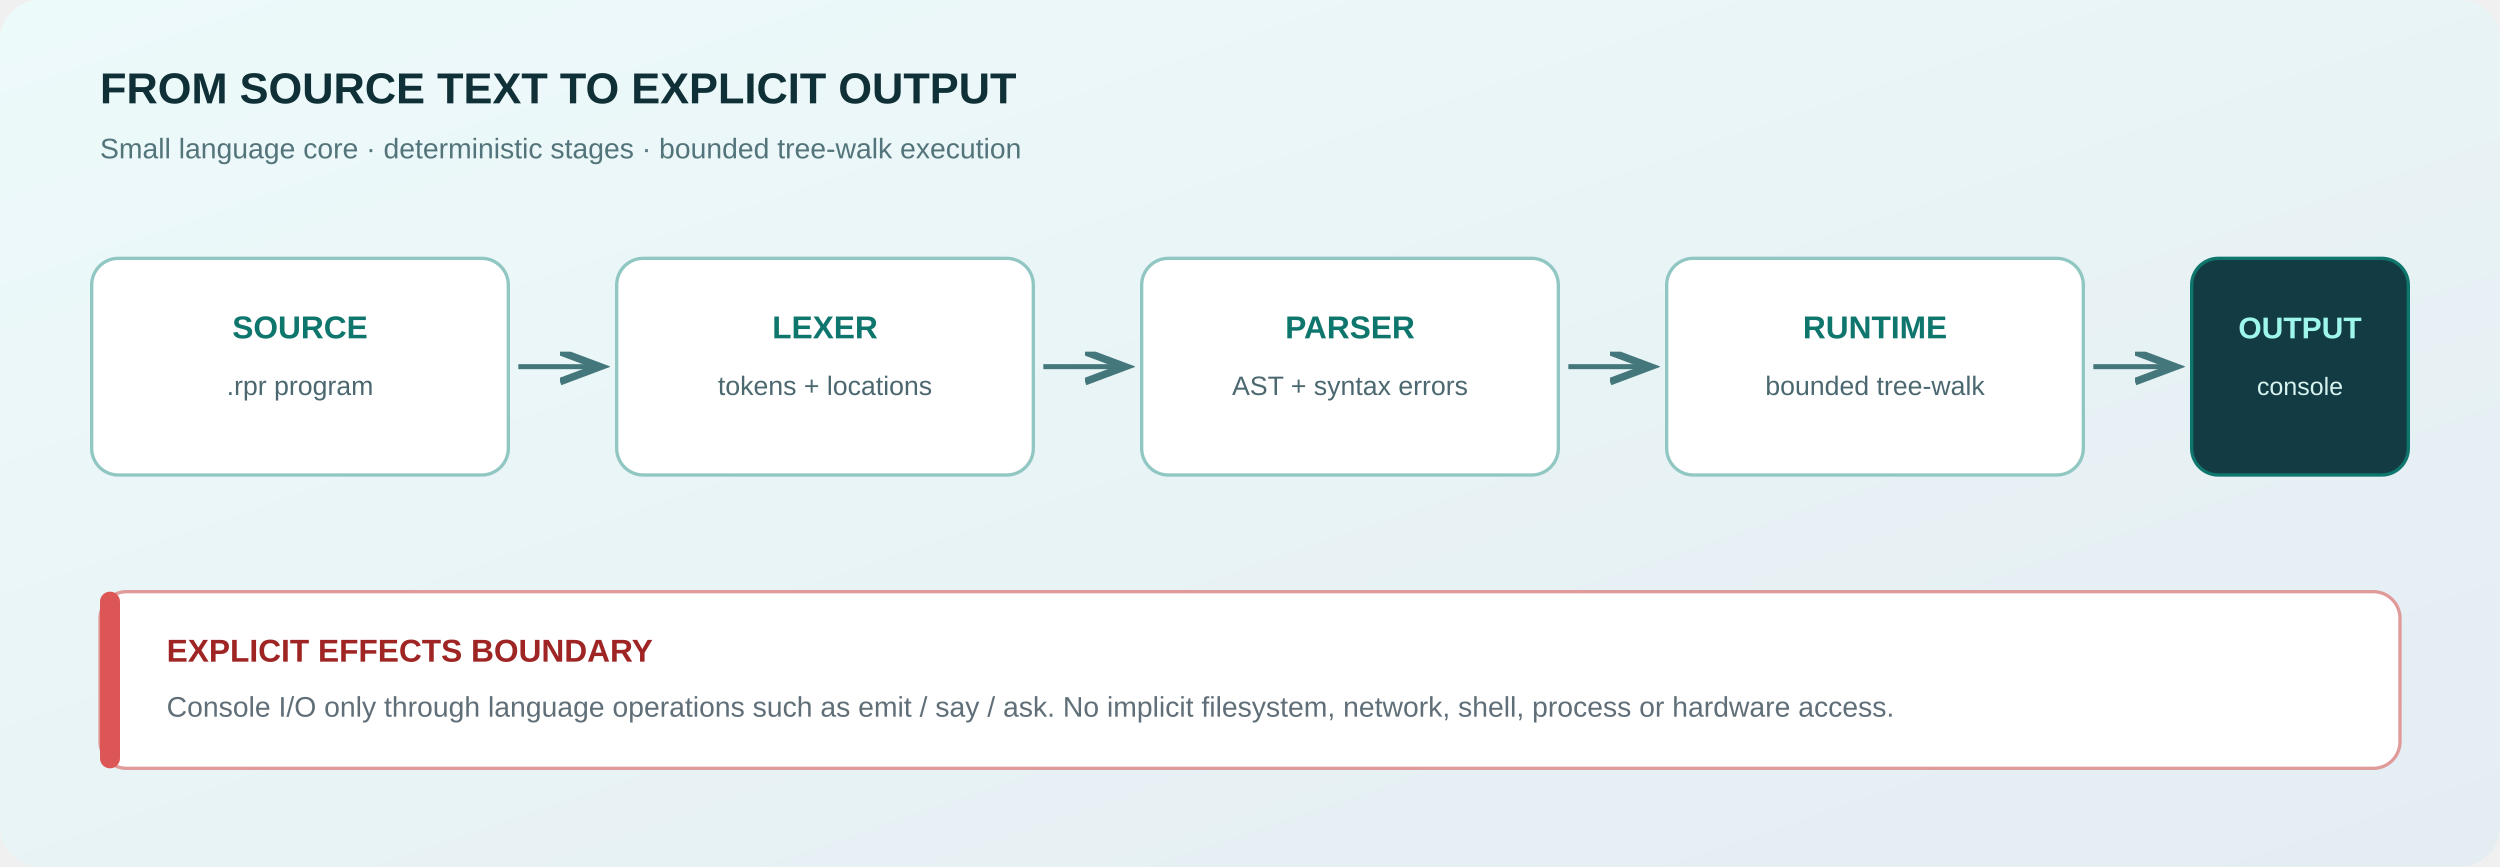
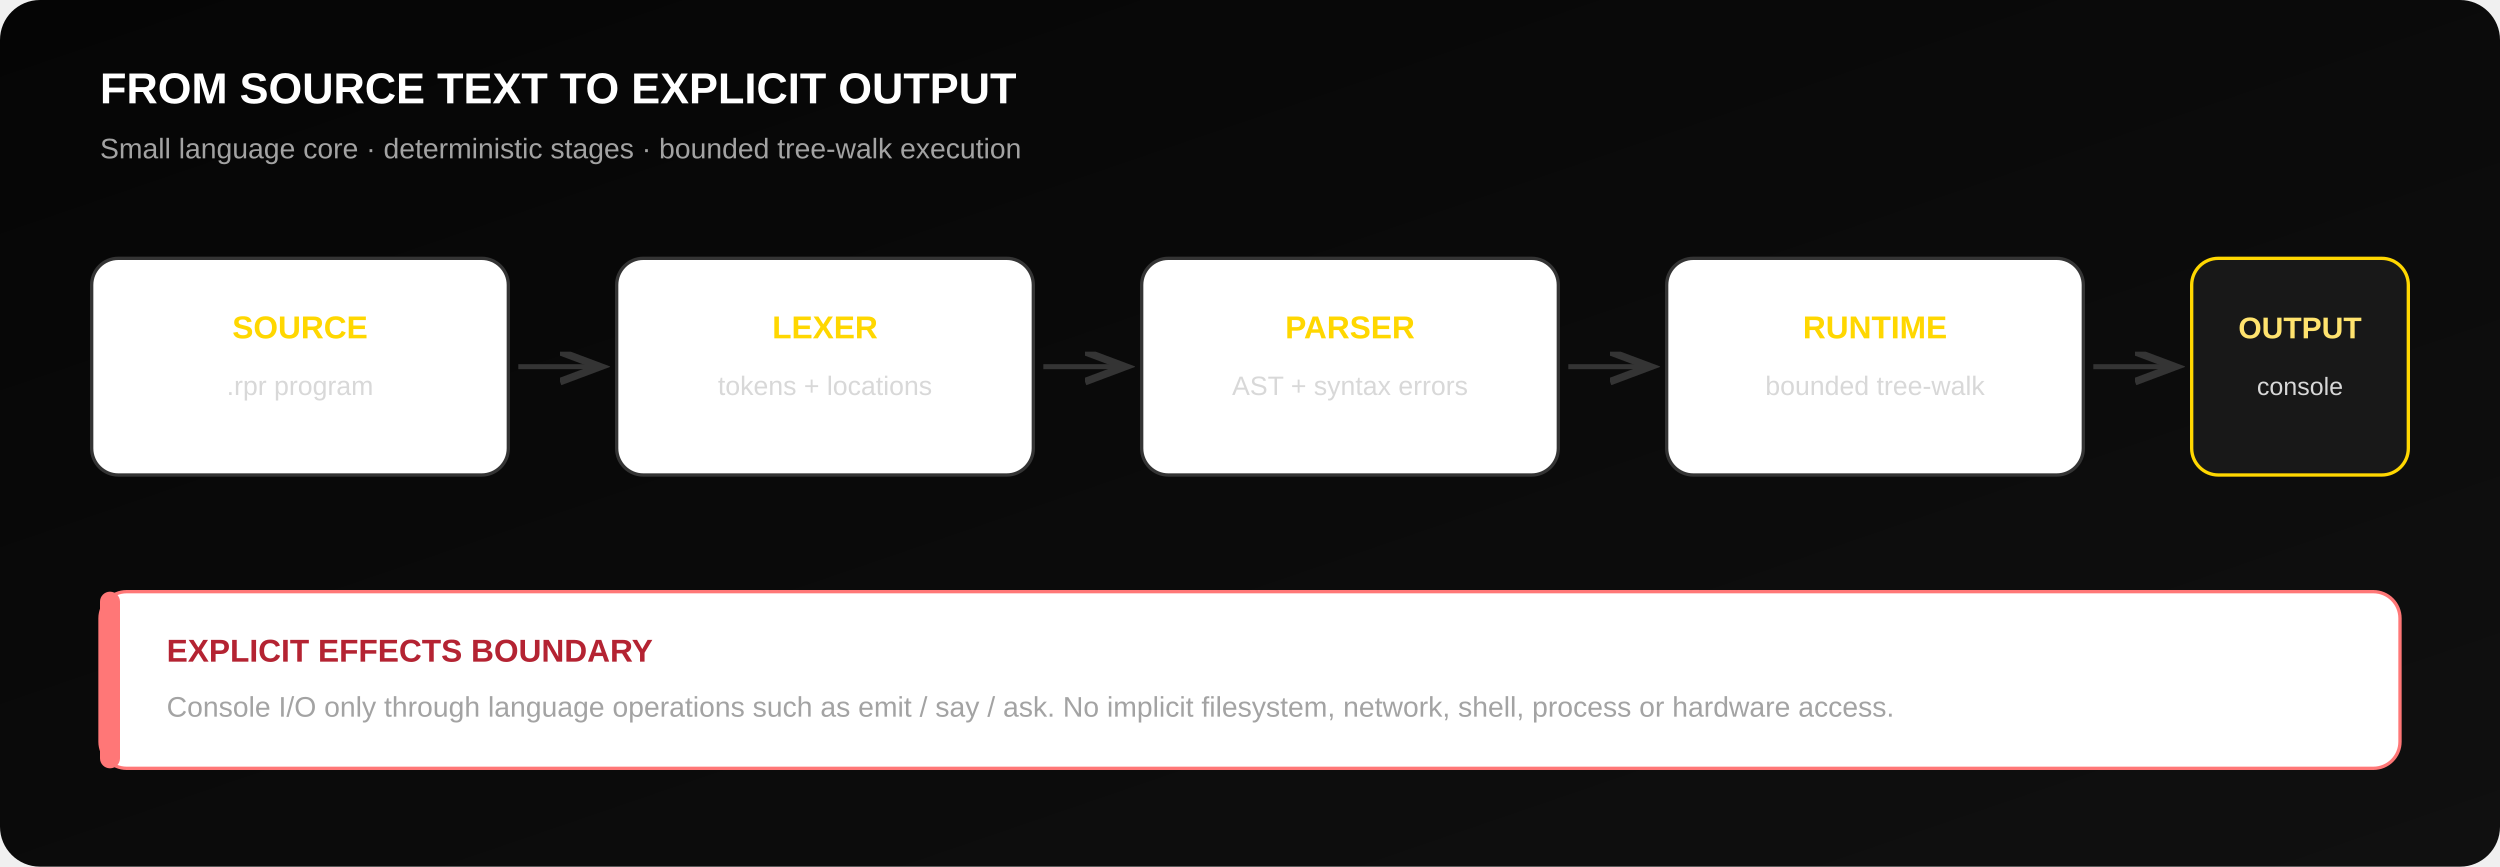
<svg xmlns="http://www.w3.org/2000/svg" width="1500" height="520" viewBox="0 0 1500 520" role="img" aria-labelledby="t d">
  <defs>
    <linearGradient id="bg" x1="0" y1="0" x2="1" y2="1">
-       <stop stop-color="#edfafa" />
-       <stop offset="1" stop-color="#e4edf2" />
+       <stop stop-color="#050505" />
+       <stop offset="1" stop-color="#101010" />
    </linearGradient>
    <marker id="arr" markerWidth="10" markerHeight="10" refX="7" refY="3" orient="auto">
-       <path d="M0 0L8 3L0 6" fill="none" stroke="#44777b" stroke-width="1.5" />
+       <path d="M0 0L8 3L0 6" fill="none" stroke="#343434" stroke-width="1.5" />
    </marker>
  </defs>
  <rect width="1500" height="520" rx="24" fill="url(#bg)" />
  <g font-family="Segoe UI,Arial">
-     <text x="60" y="62" fill="#0f3037" font-size="26" font-weight="700">FROM SOURCE TEXT TO EXPLICIT OUTPUT</text>
-     <text x="60" y="95" fill="#52747a" font-size="17">Small language core · deterministic stages · bounded tree-walk execution</text>
+     <text x="60" y="62" fill="#FFFFFF" font-size="26" font-weight="700">FROM SOURCE TEXT TO EXPLICIT OUTPUT</text>
+     <text x="60" y="95" fill="#A3A3A3" font-size="17">Small language core · deterministic stages · bounded tree-walk execution</text>
  </g>
  <g transform="translate(55 155)" font-family="Segoe UI,Arial" text-anchor="middle">
    <g>
-       <rect width="250" height="130" rx="16" fill="#fff" stroke="#91c7c2" stroke-width="2" />
-       <text x="125" y="48" fill="#0f766e" font-size="19" font-weight="700">SOURCE</text>
-       <text x="125" y="82" fill="#4b6870" font-size="16">.rpr program</text>
+       <rect width="250" height="130" rx="16" fill="#fff" stroke="#343434" stroke-width="2" />
+       <text x="125" y="48" fill="#FFD700" font-size="19" font-weight="700">SOURCE</text>
+       <text x="125" y="82" fill="#D8D8D8" font-size="16">.rpr program</text>
    </g>
-     <path d="M256 65h46" stroke="#44777b" stroke-width="3" marker-end="url(#arr)" />
+     <path d="M256 65h46" stroke="#343434" stroke-width="3" marker-end="url(#arr)" />
    <g transform="translate(315)">
-       <rect width="250" height="130" rx="16" fill="#fff" stroke="#91c7c2" stroke-width="2" />
-       <text x="125" y="48" fill="#0f766e" font-size="19" font-weight="700">LEXER</text>
-       <text x="125" y="82" fill="#4b6870" font-size="16">tokens + locations</text>
+       <rect width="250" height="130" rx="16" fill="#fff" stroke="#343434" stroke-width="2" />
+       <text x="125" y="48" fill="#FFD700" font-size="19" font-weight="700">LEXER</text>
+       <text x="125" y="82" fill="#D8D8D8" font-size="16">tokens + locations</text>
    </g>
-     <path d="M571 65h46" stroke="#44777b" stroke-width="3" marker-end="url(#arr)" />
+     <path d="M571 65h46" stroke="#343434" stroke-width="3" marker-end="url(#arr)" />
    <g transform="translate(630)">
-       <rect width="250" height="130" rx="16" fill="#fff" stroke="#91c7c2" stroke-width="2" />
-       <text x="125" y="48" fill="#0f766e" font-size="19" font-weight="700">PARSER</text>
-       <text x="125" y="82" fill="#4b6870" font-size="16">AST + syntax errors</text>
+       <rect width="250" height="130" rx="16" fill="#fff" stroke="#343434" stroke-width="2" />
+       <text x="125" y="48" fill="#FFD700" font-size="19" font-weight="700">PARSER</text>
+       <text x="125" y="82" fill="#D8D8D8" font-size="16">AST + syntax errors</text>
    </g>
-     <path d="M886 65h46" stroke="#44777b" stroke-width="3" marker-end="url(#arr)" />
+     <path d="M886 65h46" stroke="#343434" stroke-width="3" marker-end="url(#arr)" />
    <g transform="translate(945)">
-       <rect width="250" height="130" rx="16" fill="#fff" stroke="#91c7c2" stroke-width="2" />
-       <text x="125" y="48" fill="#0f766e" font-size="19" font-weight="700">RUNTIME</text>
-       <text x="125" y="82" fill="#4b6870" font-size="16">bounded tree-walk</text>
+       <rect width="250" height="130" rx="16" fill="#fff" stroke="#343434" stroke-width="2" />
+       <text x="125" y="48" fill="#FFD700" font-size="19" font-weight="700">RUNTIME</text>
+       <text x="125" y="82" fill="#D8D8D8" font-size="16">bounded tree-walk</text>
    </g>
-     <path d="M1201 65h46" stroke="#44777b" stroke-width="3" marker-end="url(#arr)" />
+     <path d="M1201 65h46" stroke="#343434" stroke-width="3" marker-end="url(#arr)" />
    <g transform="translate(1260)">
-       <rect width="130" height="130" rx="16" fill="#123b43" stroke="#0f766e" stroke-width="2" />
-       <text x="65" y="48" fill="#9ff7eb" font-size="18" font-weight="700">OUTPUT</text>
-       <text x="65" y="82" fill="#d7f4ef" font-size="15">console</text>
+       <rect width="130" height="130" rx="16" fill="#181818" stroke="#FFD700" stroke-width="2" />
+       <text x="65" y="48" fill="#FFE36E" font-size="18" font-weight="700">OUTPUT</text>
+       <text x="65" y="82" fill="#D8D8D8" font-size="15">console</text>
    </g>
  </g>
  <g transform="translate(60 355)" font-family="Segoe UI,Arial">
-     <rect width="1380" height="106" rx="16" fill="#fff" stroke="#e09a9a" stroke-width="2" />
-     <rect width="12" height="106" rx="6" fill="#dc5656" />
-     <text x="40" y="42" fill="#9f2525" font-size="19" font-weight="700">EXPLICIT EFFECTS BOUNDARY</text>
-     <text x="40" y="75" fill="#5f6e77" font-size="17">Console I/O only through language operations such as emit / say / ask. No implicit filesystem, network, shell, process or hardware access.</text>
+     <rect width="1380" height="106" rx="16" fill="#fff" stroke="#FF7777" stroke-width="2" />
+     <rect width="12" height="106" rx="6" fill="#FF7777" />
+     <text x="40" y="42" fill="#B42332" font-size="19" font-weight="700">EXPLICIT EFFECTS BOUNDARY</text>
+     <text x="40" y="75" fill="#A3A3A3" font-size="17">Console I/O only through language operations such as emit / say / ask. No implicit filesystem, network, shell, process or hardware access.</text>
  </g>
</svg>
